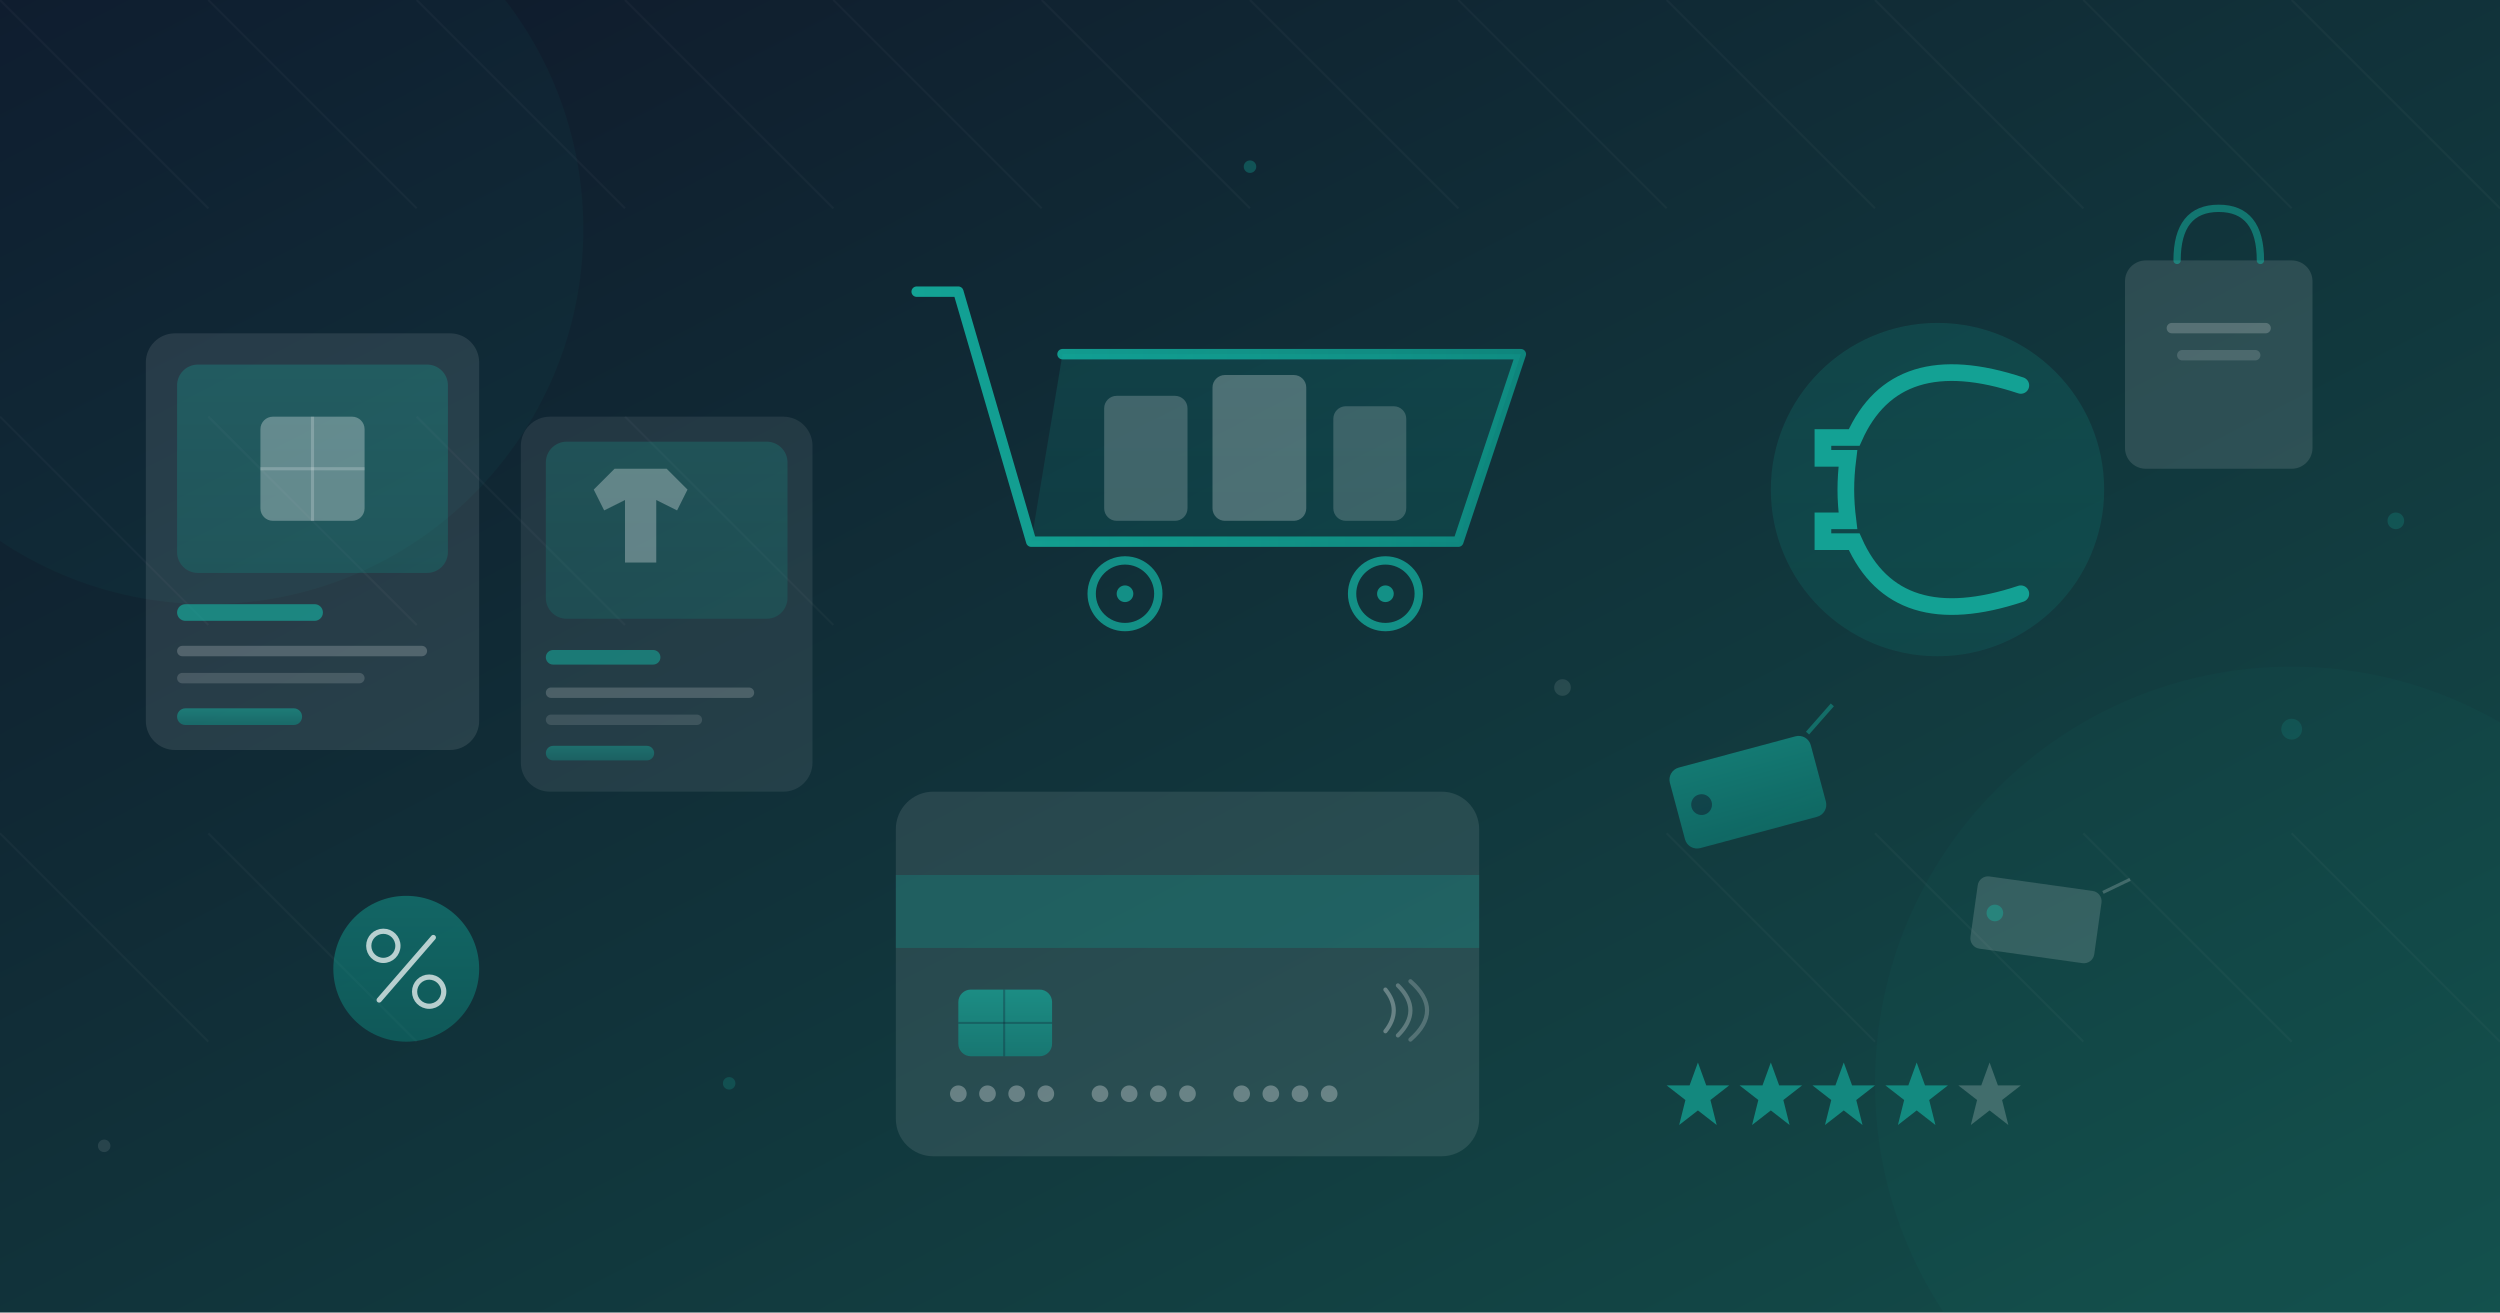
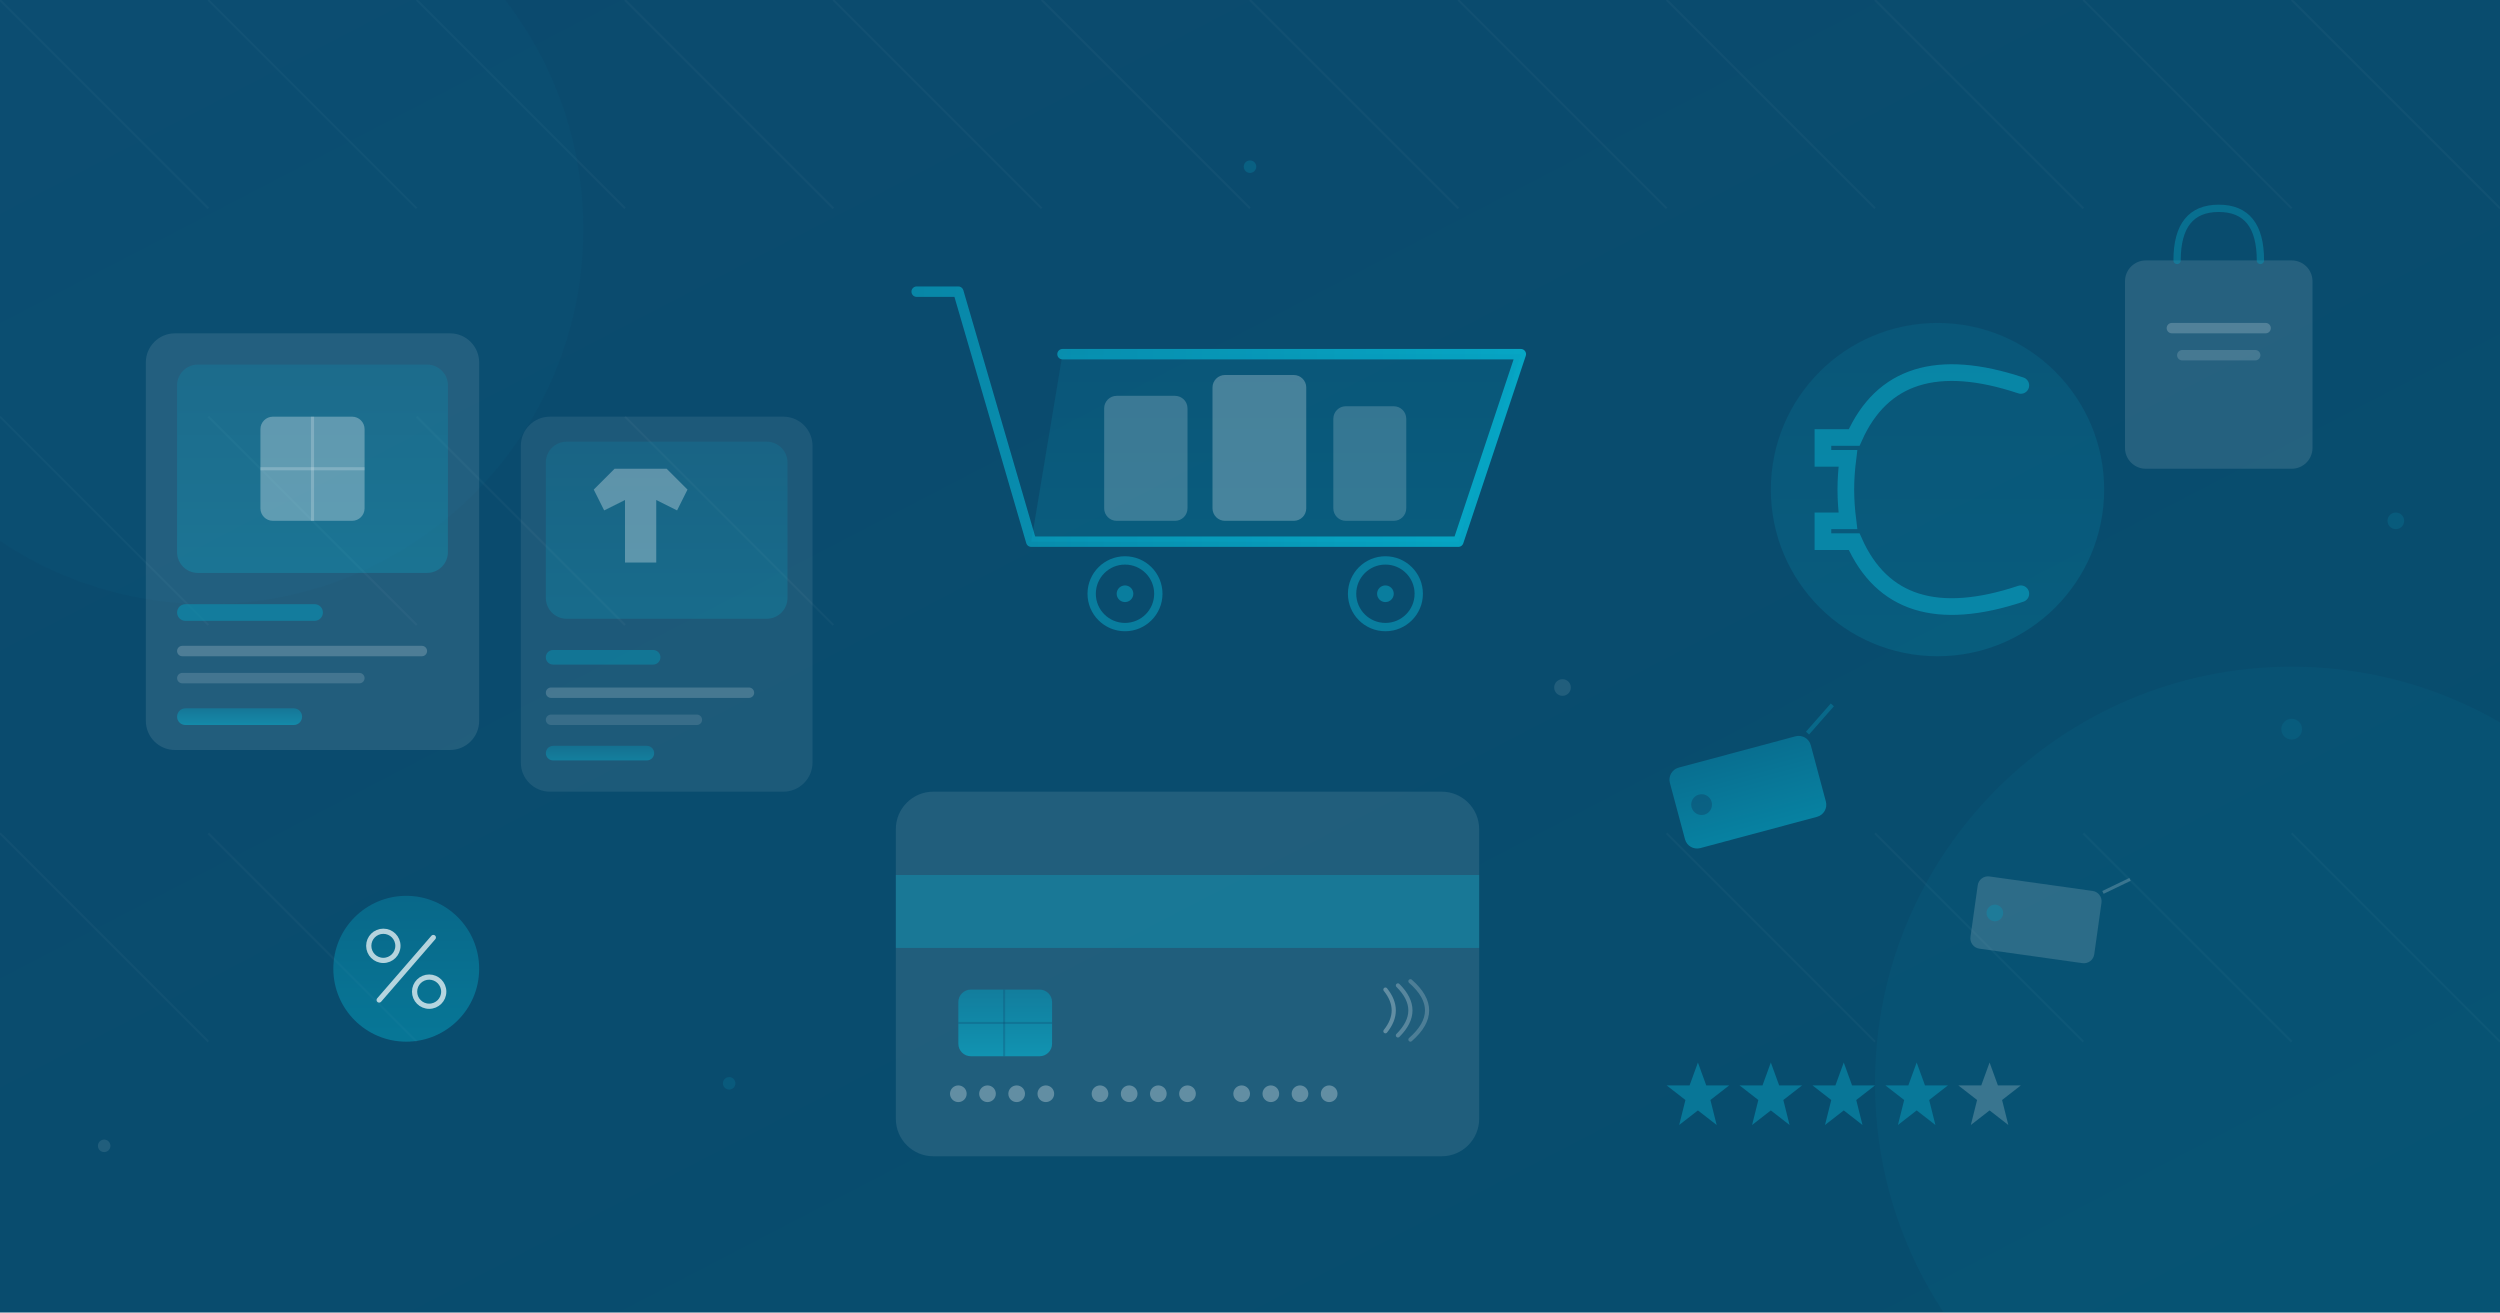
<svg xmlns="http://www.w3.org/2000/svg" viewBox="0 0 1200 630">
  <defs>
    <linearGradient id="bg" x1="0%" y1="0%" x2="100%" y2="100%">
-       <stop offset="0%" style="stop-color:#0f172a" />
-       <stop offset="100%" style="stop-color:#134e4a" />
+       <stop offset="0%" style="stop-color:#0c4a6e" />
+       <stop offset="100%" style="stop-color:#064e6e" />
    </linearGradient>
    <linearGradient id="tealGrad" x1="0%" y1="0%" x2="0%" y2="100%">
-       <stop offset="0%" style="stop-color:#14b8a6" />
-       <stop offset="100%" style="stop-color:#0d9488" />
+       <stop offset="0%" style="stop-color:#0891b2" />
+       <stop offset="100%" style="stop-color:#06b6d4" />
    </linearGradient>
    <linearGradient id="tealGradH" x1="0%" y1="0%" x2="100%" y2="0%">
-       <stop offset="0%" style="stop-color:#14b8a6" />
-       <stop offset="100%" style="stop-color:#0d9488" />
+       <stop offset="0%" style="stop-color:#0891b2" />
+       <stop offset="100%" style="stop-color:#06b6d4" />
    </linearGradient>
  </defs>
  <rect width="1200" height="630" fill="url(#bg)" />
  <g opacity="0.03" stroke="#ffffff" stroke-width="1">
    <line x1="0" y1="0" x2="100" y2="100" />
    <line x1="100" y1="0" x2="200" y2="100" />
    <line x1="200" y1="0" x2="300" y2="100" />
    <line x1="300" y1="0" x2="400" y2="100" />
    <line x1="400" y1="0" x2="500" y2="100" />
    <line x1="500" y1="0" x2="600" y2="100" />
    <line x1="600" y1="0" x2="700" y2="100" />
    <line x1="700" y1="0" x2="800" y2="100" />
    <line x1="800" y1="0" x2="900" y2="100" />
    <line x1="900" y1="0" x2="1000" y2="100" />
    <line x1="1000" y1="0" x2="1100" y2="100" />
    <line x1="1100" y1="0" x2="1200" y2="100" />
    <line x1="0" y1="200" x2="100" y2="300" />
    <line x1="100" y1="200" x2="200" y2="300" />
    <line x1="200" y1="200" x2="300" y2="300" />
    <line x1="300" y1="200" x2="400" y2="300" />
    <line x1="0" y1="400" x2="100" y2="500" />
    <line x1="100" y1="400" x2="200" y2="500" />
    <line x1="800" y1="400" x2="900" y2="500" />
    <line x1="900" y1="400" x2="1000" y2="500" />
    <line x1="1000" y1="400" x2="1100" y2="500" />
    <line x1="1100" y1="400" x2="1200" y2="500" />
  </g>
-   <circle cx="1100" cy="520" r="200" fill="#0d9488" opacity="0.05" />
-   <circle cx="100" cy="110" r="180" fill="#14b8a6" opacity="0.04" />
+   <circle cx="1100" cy="520" r="200" fill="#06b6d4" opacity="0.05" />
+   <circle cx="100" cy="110" r="180" fill="#0891b2" opacity="0.04" />
  <g transform="translate(440, 140)">
    <polyline points="0,0 20,0 55,120 260,120 290,30 70,30" fill="none" stroke="url(#tealGradH)" stroke-width="5" stroke-linecap="round" stroke-linejoin="round" opacity="0.85" />
    <polygon points="55,120 70,30 290,30 260,120" fill="url(#tealGrad)" opacity="0.15" />
-     <circle cx="100" cy="145" r="16" fill="none" stroke="#14b8a6" stroke-width="4" opacity="0.7" />
-     <circle cx="100" cy="145" r="4" fill="#14b8a6" opacity="0.7" />
-     <circle cx="225" cy="145" r="16" fill="none" stroke="#14b8a6" stroke-width="4" opacity="0.7" />
-     <circle cx="225" cy="145" r="4" fill="#14b8a6" opacity="0.7" />
+     <circle cx="100" cy="145" r="16" fill="none" stroke="#0891b2" stroke-width="4" opacity="0.7" />
+     <circle cx="100" cy="145" r="4" fill="#0891b2" opacity="0.7" />
+     <circle cx="225" cy="145" r="16" fill="none" stroke="#0891b2" stroke-width="4" opacity="0.7" />
+     <circle cx="225" cy="145" r="4" fill="#0891b2" opacity="0.7" />
    <rect x="90" y="50" width="40" height="60" rx="6" fill="#ffffff" opacity="0.2" />
    <rect x="142" y="40" width="45" height="70" rx="6" fill="#ffffff" opacity="0.25" />
    <rect x="200" y="55" width="35" height="55" rx="6" fill="#ffffff" opacity="0.18" />
  </g>
  <g transform="translate(70, 160)">
    <rect x="0" y="0" width="160" height="200" rx="14" fill="#ffffff" opacity="0.1" />
    <rect x="15" y="15" width="130" height="100" rx="10" fill="url(#tealGrad)" opacity="0.25" />
    <rect x="55" y="40" width="50" height="50" rx="6" fill="#ffffff" opacity="0.3" />
    <line x1="55" y1="65" x2="105" y2="65" stroke="#ffffff" stroke-width="1.5" opacity="0.2" />
    <line x1="80" y1="40" x2="80" y2="90" stroke="#ffffff" stroke-width="1.5" opacity="0.2" />
-     <rect x="15" y="130" width="70" height="8" rx="4" fill="#14b8a6" opacity="0.6" />
+     <rect x="15" y="130" width="70" height="8" rx="4" fill="#0891b2" opacity="0.6" />
    <rect x="15" y="150" width="120" height="5" rx="2.5" fill="#ffffff" opacity="0.2" />
    <rect x="15" y="163" width="90" height="5" rx="2.5" fill="#ffffff" opacity="0.15" />
    <rect x="15" y="180" width="60" height="8" rx="4" fill="url(#tealGrad)" opacity="0.5" />
  </g>
  <g transform="translate(250, 200)">
    <rect x="0" y="0" width="140" height="180" rx="14" fill="#ffffff" opacity="0.08" />
    <rect x="12" y="12" width="116" height="85" rx="10" fill="url(#tealGrad)" opacity="0.2" />
    <polygon points="35,35 45,25 70,25 80,35 75,45 65,40 65,70 50,70 50,40 40,45" fill="#ffffff" opacity="0.3" />
-     <rect x="12" y="112" width="55" height="7" rx="3.5" fill="#14b8a6" opacity="0.5" />
+     <rect x="12" y="112" width="55" height="7" rx="3.5" fill="#0891b2" opacity="0.5" />
    <rect x="12" y="130" width="100" height="5" rx="2.5" fill="#ffffff" opacity="0.18" />
    <rect x="12" y="143" width="75" height="5" rx="2.5" fill="#ffffff" opacity="0.12" />
    <rect x="12" y="158" width="52" height="7" rx="3.5" fill="url(#tealGrad)" opacity="0.4" />
  </g>
  <g transform="translate(430, 380)">
    <rect x="0" y="0" width="280" height="175" rx="18" fill="#ffffff" opacity="0.1" />
-     <rect x="0" y="40" width="280" height="35" fill="#0d9488" opacity="0.3" />
+     <rect x="0" y="40" width="280" height="35" fill="#06b6d4" opacity="0.3" />
    <rect x="30" y="95" width="45" height="32" rx="6" fill="url(#tealGrad)" opacity="0.6" />
-     <line x1="30" y1="111" x2="75" y2="111" stroke="#0f172a" stroke-width="1" opacity="0.3" />
-     <line x1="52" y1="95" x2="52" y2="127" stroke="#0f172a" stroke-width="1" opacity="0.3" />
+     <line x1="30" y1="111" x2="75" y2="111" stroke="#0c4a6e" stroke-width="1" opacity="0.3" />
+     <line x1="52" y1="95" x2="52" y2="127" stroke="#0c4a6e" stroke-width="1" opacity="0.3" />
    <g transform="translate(30, 145)">
      <circle cx="0" cy="0" r="4" fill="#ffffff" opacity="0.3" />
      <circle cx="14" cy="0" r="4" fill="#ffffff" opacity="0.3" />
      <circle cx="28" cy="0" r="4" fill="#ffffff" opacity="0.3" />
      <circle cx="42" cy="0" r="4" fill="#ffffff" opacity="0.3" />
      <circle cx="68" cy="0" r="4" fill="#ffffff" opacity="0.3" />
      <circle cx="82" cy="0" r="4" fill="#ffffff" opacity="0.3" />
      <circle cx="96" cy="0" r="4" fill="#ffffff" opacity="0.3" />
      <circle cx="110" cy="0" r="4" fill="#ffffff" opacity="0.3" />
      <circle cx="136" cy="0" r="4" fill="#ffffff" opacity="0.3" />
      <circle cx="150" cy="0" r="4" fill="#ffffff" opacity="0.3" />
      <circle cx="164" cy="0" r="4" fill="#ffffff" opacity="0.3" />
      <circle cx="178" cy="0" r="4" fill="#ffffff" opacity="0.3" />
    </g>
    <g transform="translate(235, 95)">
      <path d="M 0,20 Q 8,10 0,0" fill="none" stroke="#ffffff" stroke-width="2" stroke-linecap="round" opacity="0.3" />
      <path d="M 6,22 Q 18,10 6,-2" fill="none" stroke="#ffffff" stroke-width="2" stroke-linecap="round" opacity="0.25" />
      <path d="M 12,24 Q 28,10 12,-4" fill="none" stroke="#ffffff" stroke-width="2" stroke-linecap="round" opacity="0.2" />
    </g>
  </g>
  <g transform="translate(850, 150)">
    <circle cx="80" cy="85" r="80" fill="url(#tealGrad)" opacity="0.15" />
-     <path d="M 120,35 Q 60,15 40,60 L 25,60 L 25,70 L 37,70 Q 36,78 36,85 Q 36,92 37,100 L 25,100 L 25,110 L 40,110 Q 60,155 120,135" fill="none" stroke="#14b8a6" stroke-width="8" stroke-linecap="round" opacity="0.8" />
+     <path d="M 120,35 Q 60,15 40,60 L 25,60 L 25,70 L 37,70 Q 36,78 36,85 Q 36,92 37,100 L 25,100 L 25,110 L 40,110 Q 60,155 120,135" fill="none" stroke="#0891b2" stroke-width="8" stroke-linecap="round" opacity="0.8" />
  </g>
  <g transform="translate(800, 370) rotate(-15)">
    <rect x="0" y="0" width="70" height="40" rx="6" fill="url(#tealGrad)" opacity="0.5" />
-     <circle cx="12" cy="20" r="5" fill="#0f172a" opacity="0.5" />
-     <line x1="70" y1="0" x2="85" y2="-10" stroke="#14b8a6" stroke-width="2" opacity="0.4" />
+     <circle cx="12" cy="20" r="5" fill="#0c4a6e" opacity="0.5" />
+     <line x1="70" y1="0" x2="85" y2="-10" stroke="#0891b2" stroke-width="2" opacity="0.4" />
  </g>
  <g transform="translate(950, 420) rotate(8)">
    <rect x="0" y="0" width="60" height="35" rx="5" fill="#ffffff" opacity="0.15" />
-     <circle cx="10" cy="17" r="4" fill="#14b8a6" opacity="0.4" />
+     <circle cx="10" cy="17" r="4" fill="#0891b2" opacity="0.4" />
    <line x1="60" y1="0" x2="72" y2="-8" stroke="#ffffff" stroke-width="1.5" opacity="0.2" />
  </g>
  <g transform="translate(1020, 100)">
    <rect x="0" y="25" width="90" height="100" rx="10" fill="#ffffff" opacity="0.12" />
-     <path d="M 25,25 Q 25,0 45,0 Q 65,0 65,25" fill="none" stroke="#14b8a6" stroke-width="3.5" stroke-linecap="round" opacity="0.5" />
+     <path d="M 25,25 Q 25,0 45,0 Q 65,0 65,25" fill="none" stroke="#0891b2" stroke-width="3.5" stroke-linecap="round" opacity="0.5" />
    <rect x="20" y="55" width="50" height="5" rx="2.5" fill="#ffffff" opacity="0.2" />
    <rect x="25" y="68" width="40" height="5" rx="2.5" fill="#ffffff" opacity="0.15" />
  </g>
  <g transform="translate(160, 430)">
    <circle cx="35" cy="35" r="35" fill="url(#tealGrad)" opacity="0.4" />
    <circle cx="24" cy="24" r="7" fill="none" stroke="#ffffff" stroke-width="2.5" opacity="0.7" />
    <circle cx="46" cy="46" r="7" fill="none" stroke="#ffffff" stroke-width="2.5" opacity="0.7" />
    <line x1="48" y1="20" x2="22" y2="50" stroke="#ffffff" stroke-width="2.5" stroke-linecap="round" opacity="0.7" />
  </g>
  <g transform="translate(800, 510)">
-     <polygon points="15,0 19,11 30,11 21,18 24,30 15,23 6,30 9,18 0,11 11,11" fill="#14b8a6" opacity="0.6" />
-     <polygon points="50,0 54,11 65,11 56,18 59,30 50,23 41,30 44,18 35,11 46,11" fill="#14b8a6" opacity="0.6" />
-     <polygon points="85,0 89,11 100,11 91,18 94,30 85,23 76,30 79,18 70,11 81,11" fill="#14b8a6" opacity="0.6" />
-     <polygon points="120,0 124,11 135,11 126,18 129,30 120,23 111,30 114,18 105,11 116,11" fill="#14b8a6" opacity="0.6" />
+     <polygon points="15,0 19,11 30,11 21,18 24,30 15,23 6,30 9,18 0,11 11,11" fill="#0891b2" opacity="0.6" />
+     <polygon points="50,0 54,11 65,11 56,18 59,30 50,23 41,30 44,18 35,11 46,11" fill="#0891b2" opacity="0.6" />
+     <polygon points="85,0 89,11 100,11 91,18 94,30 85,23 76,30 79,18 70,11 81,11" fill="#0891b2" opacity="0.6" />
+     <polygon points="120,0 124,11 135,11 126,18 129,30 120,23 111,30 114,18 105,11 116,11" fill="#0891b2" opacity="0.6" />
    <polygon points="155,0 159,11 170,11 161,18 164,30 155,23 146,30 149,18 140,11 151,11" fill="#ffffff" opacity="0.2" />
  </g>
-   <circle cx="600" cy="80" r="3" fill="#14b8a6" opacity="0.3" />
+   <circle cx="600" cy="80" r="3" fill="#0891b2" opacity="0.3" />
  <circle cx="750" cy="330" r="4" fill="#ffffff" opacity="0.1" />
-   <circle cx="350" cy="520" r="3" fill="#14b8a6" opacity="0.2" />
-   <circle cx="1100" cy="350" r="5" fill="#14b8a6" opacity="0.15" />
+   <circle cx="350" cy="520" r="3" fill="#0891b2" opacity="0.2" />
+   <circle cx="1100" cy="350" r="5" fill="#0891b2" opacity="0.15" />
  <circle cx="50" cy="550" r="3" fill="#ffffff" opacity="0.1" />
-   <circle cx="1150" cy="250" r="4" fill="#14b8a6" opacity="0.2" />
+   <circle cx="1150" cy="250" r="4" fill="#0891b2" opacity="0.2" />
</svg>
